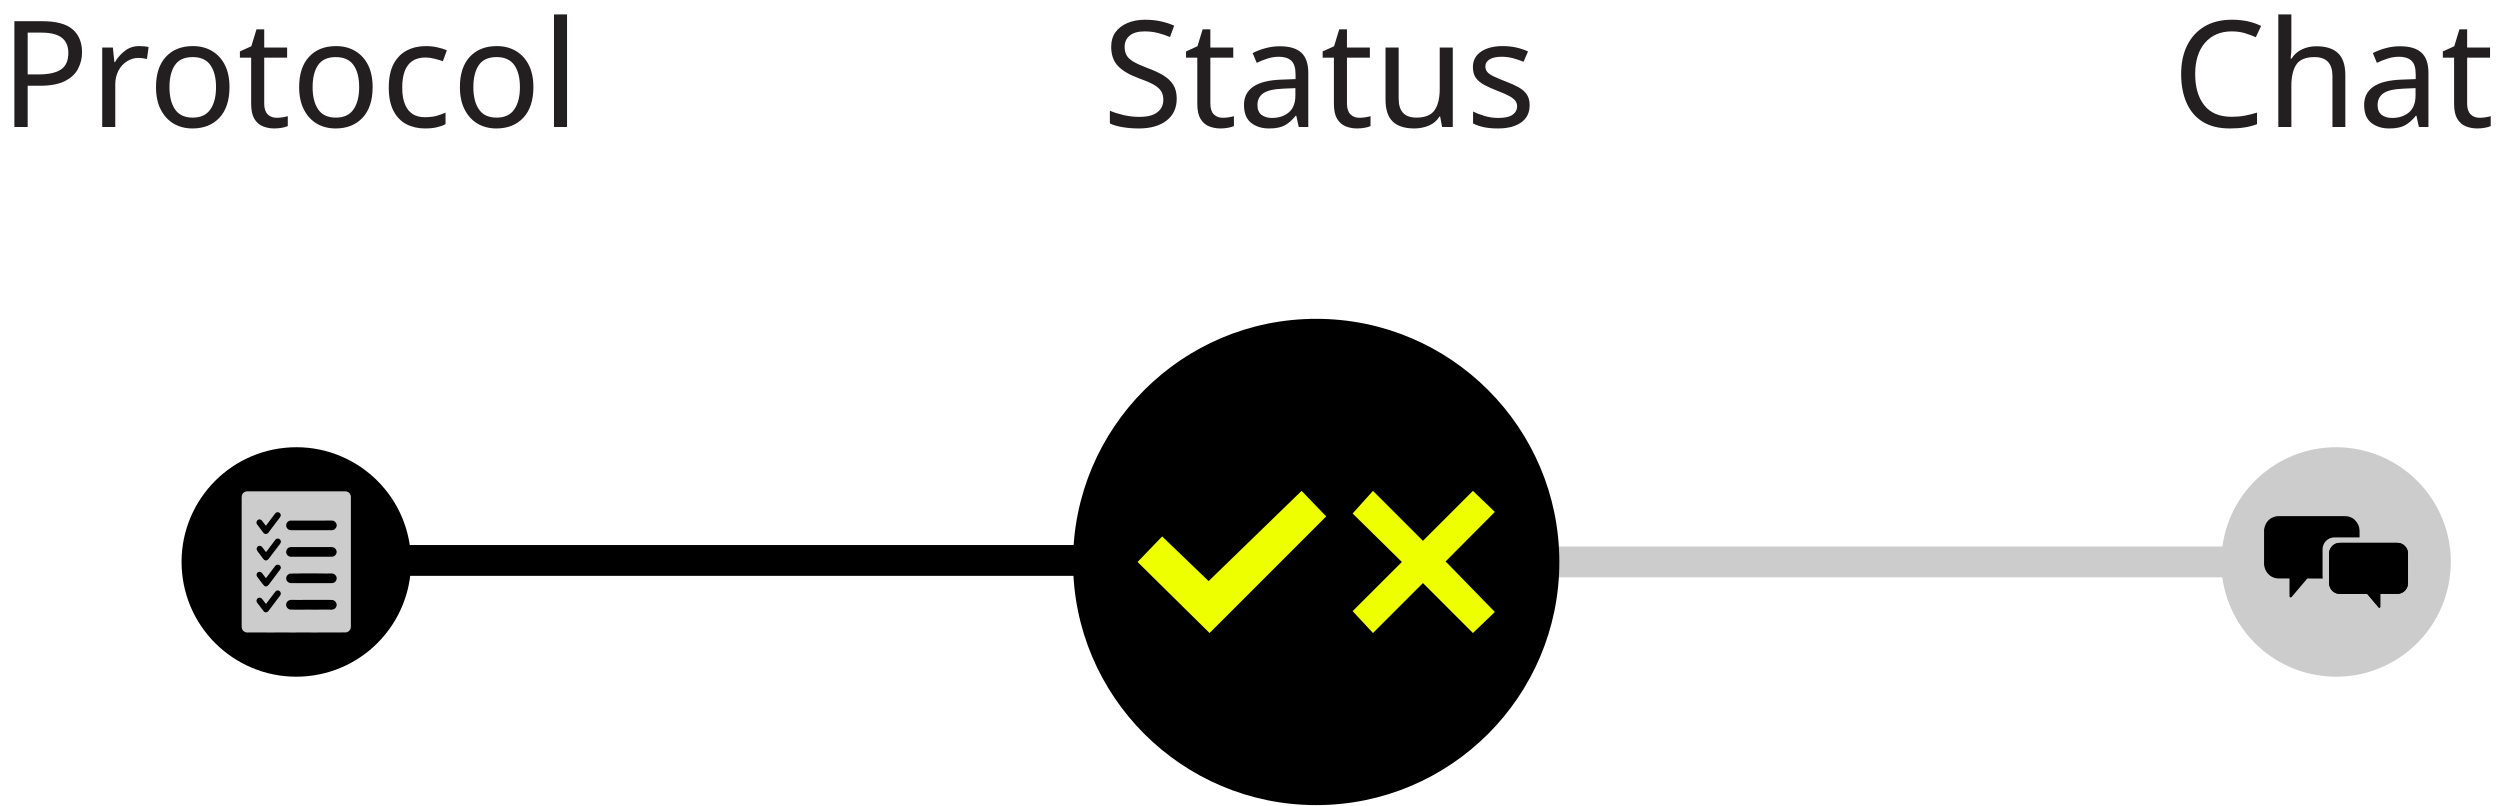
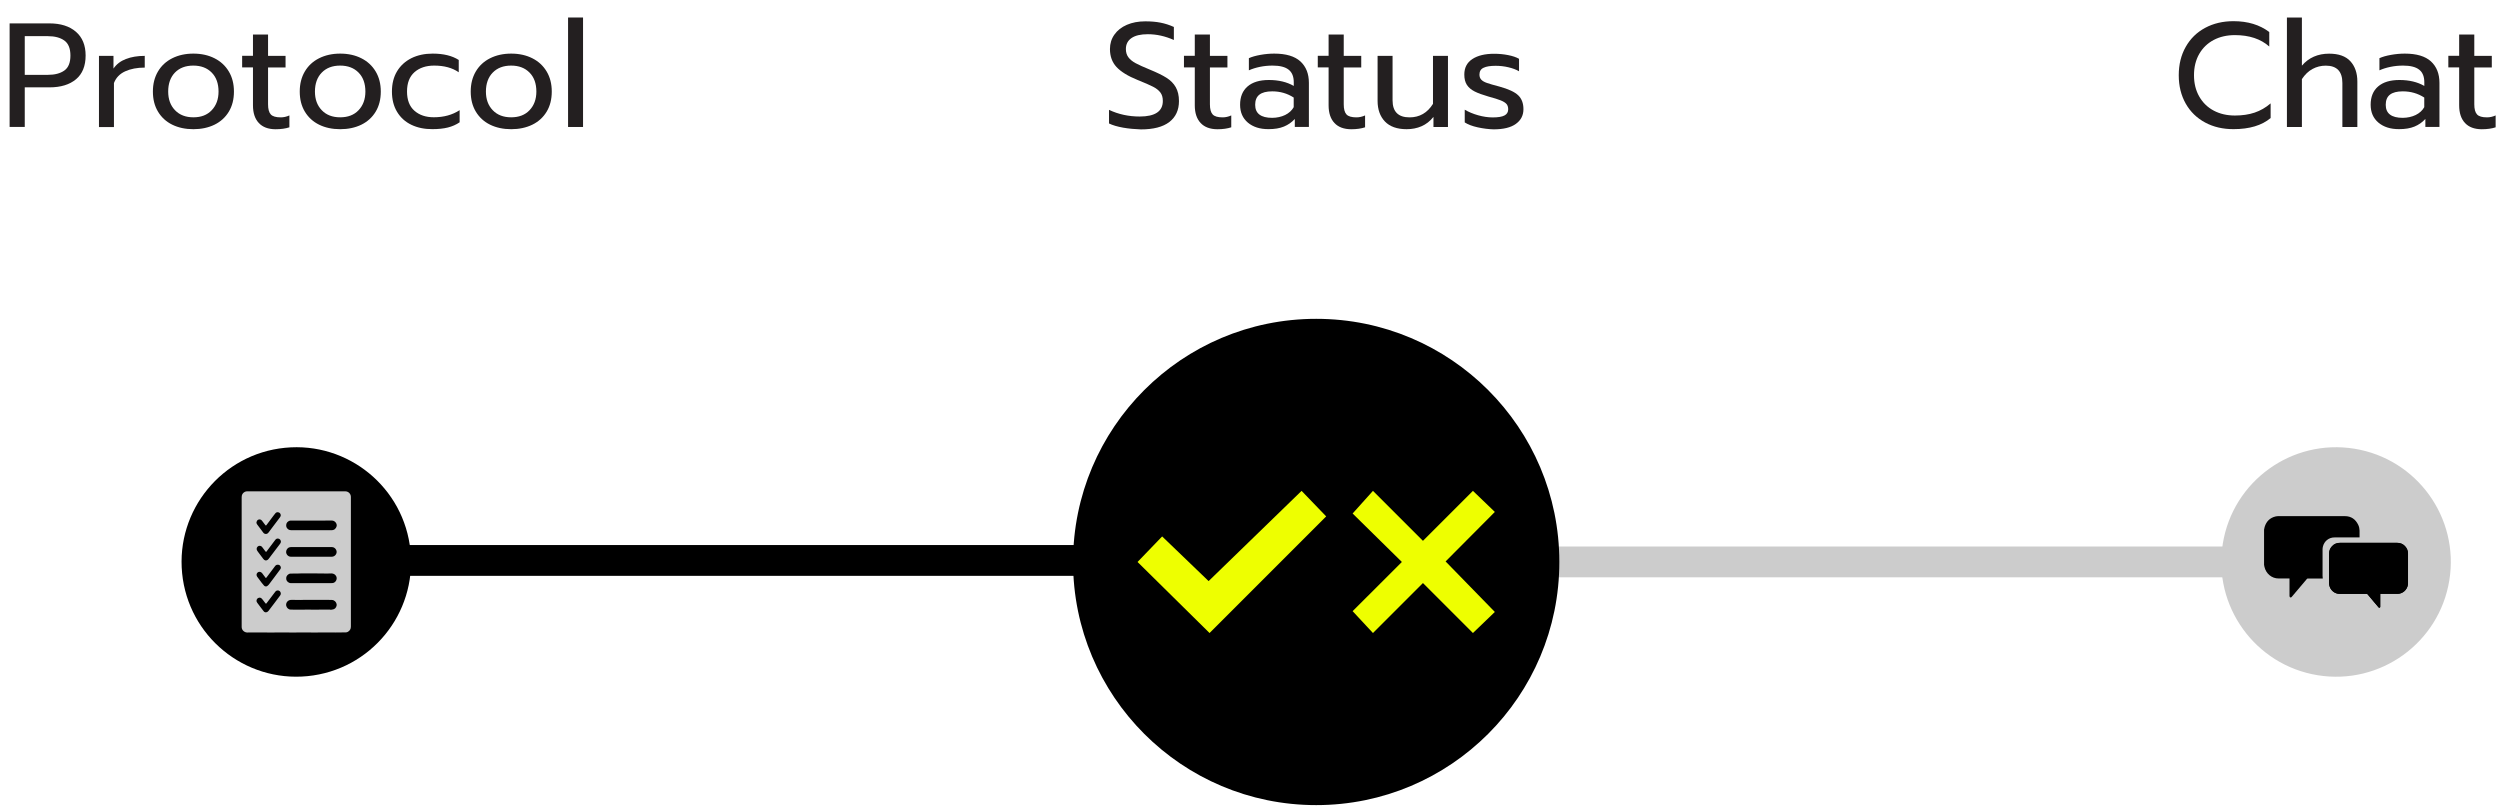
<svg xmlns="http://www.w3.org/2000/svg" version="1.1" id="Layer_1" x="0px" y="0px" viewBox="0 0 475.65 153.18" style="enable-background:new 0 0 475.65 153.18;" xml:space="preserve">
  <style type="text/css">
	.st0{fill:#CCCCCC;}
- 	.st1{fill:#231F20;}
- 	.st2{font-family:'Prompt-Regular';}
- 	.st3{font-size:28.191px;}
- 	.st4{fill:#EEFF00;}
+ 	.st1{enable-background:new    ;}
+ 	.st2{fill:#231F20;}
+ 	.st3{fill:#EEFF00;}
</style>
  <rect x="55.75" y="103.7" width="196.58" height="5.86" />
  <rect x="252.32" y="103.98" class="st0" width="191.72" height="5.86" />
  <ellipse transform="matrix(0.9951 -0.0985 0.0985 0.9951 -10.2615 6.0763)" cx="56.38" cy="106.92" rx="21.83" ry="21.83" />
-   <text transform="matrix(1 0 0 1 1.716614e-04 24.1591)" class="st1 st2 st3">Protocol</text>
+   <g class="st1">
+     <path class="st2" d="M1.83,4.45h7.58c2.12,0,3.8,0.53,5.03,1.59c1.23,1.06,1.85,2.57,1.85,4.52c0,1.99-0.61,3.5-1.83,4.52   s-2.9,1.54-5.05,1.54H4.71v7.53H1.83V4.45z M9.11,14.24c1.31,0,2.36-0.27,3.13-0.82c0.77-0.54,1.16-1.49,1.16-2.85   c0-1.35-0.39-2.31-1.16-2.86c-0.77-0.55-1.81-0.83-3.13-0.83h-4.4v7.36H9.11z" />
+     <path class="st2" d="M18.83,10.63h2.76v2.42c0.56-0.83,1.36-1.44,2.38-1.83c1.02-0.39,2.21-0.59,3.57-0.59v2.23   c-1.45,0-2.69,0.24-3.72,0.71c-1.03,0.47-1.75,1.21-2.14,2.23v8.37h-2.85V10.63z" />
+     <path class="st2" d="M32.77,23.72c-1.16-0.57-2.06-1.4-2.71-2.48c-0.65-1.08-0.97-2.35-0.97-3.82c0-1.45,0.32-2.72,0.96-3.81   c0.64-1.09,1.54-1.93,2.71-2.52c1.17-0.59,2.51-0.89,4.03-0.89s2.87,0.3,4.03,0.89c1.17,0.59,2.07,1.43,2.72,2.52   c0.65,1.09,0.97,2.36,0.97,3.81c0,1.47-0.32,2.74-0.97,3.82c-0.65,1.08-1.56,1.91-2.72,2.48c-1.17,0.57-2.51,0.86-4.03,0.86   S33.93,24.29,32.77,23.72z M40.28,20.97c0.86-0.9,1.3-2.09,1.3-3.55c0-1.52-0.43-2.73-1.3-3.61c-0.86-0.88-2.03-1.33-3.5-1.33   s-2.63,0.44-3.5,1.33C32.43,14.7,32,15.9,32,17.42c0,1.47,0.43,2.65,1.3,3.55c0.86,0.9,2.03,1.35,3.5,1.35S39.42,21.88,40.28,20.97   z" />
+     <path class="st2" d="M49.24,23.4c-0.74-0.79-1.11-1.91-1.11-3.36v-7.22h-2.06v-2.2h2.06V6.57H51v4.06h3.33v2.2H51v7.02   c0,0.9,0.17,1.54,0.52,1.92s0.98,0.56,1.9,0.56c0.54,0,1.09-0.12,1.64-0.37v2.26c-0.71,0.24-1.6,0.37-2.65,0.37   C51.03,24.58,49.98,24.19,49.24,23.4z" />
+     <path class="st2" d="M60.71,23.72c-1.16-0.57-2.06-1.4-2.71-2.48c-0.65-1.08-0.97-2.35-0.97-3.82c0-1.45,0.32-2.72,0.96-3.81   c0.64-1.09,1.54-1.93,2.71-2.52c1.17-0.59,2.51-0.89,4.03-0.89s2.87,0.3,4.03,0.89c1.17,0.59,2.07,1.43,2.72,2.52   c0.65,1.09,0.97,2.36,0.97,3.81c0,1.47-0.32,2.74-0.97,3.82c-0.65,1.08-1.56,1.91-2.72,2.48c-1.17,0.57-2.51,0.86-4.03,0.86   S61.86,24.29,60.71,23.72z M68.22,20.97c0.86-0.9,1.3-2.09,1.3-3.55c0-1.52-0.43-2.73-1.3-3.61c-0.86-0.88-2.03-1.33-3.5-1.33   s-2.63,0.44-3.5,1.33c-0.86,0.88-1.3,2.09-1.3,3.61c0,1.47,0.43,2.65,1.3,3.55c0.86,0.9,2.03,1.35,3.5,1.35   S67.36,21.88,68.22,20.97z" />
+     <path class="st2" d="M78.26,23.74c-1.17-0.56-2.07-1.39-2.72-2.47c-0.65-1.08-0.97-2.36-0.97-3.85s0.32-2.77,0.97-3.85   c0.65-1.08,1.56-1.91,2.73-2.5c1.17-0.58,2.52-0.87,4.05-0.87c2.07,0,3.72,0.41,4.96,1.21v2.34c-1.22-0.85-2.78-1.27-4.68-1.27   c-1.54,0-2.79,0.42-3.74,1.25c-0.95,0.84-1.42,2.06-1.42,3.68s0.47,2.84,1.41,3.66c0.94,0.83,2.17,1.24,3.69,1.24   c1.9,0,3.53-0.45,4.91-1.35v2.31c-0.66,0.45-1.41,0.78-2.24,0.99c-0.84,0.21-1.82,0.31-2.95,0.31   C80.76,24.58,79.42,24.3,78.26,23.74z" />
+     <path class="st2" d="M93.24,23.72c-1.16-0.57-2.06-1.4-2.71-2.48c-0.65-1.08-0.97-2.35-0.97-3.82c0-1.45,0.32-2.72,0.96-3.81   c0.64-1.09,1.54-1.93,2.71-2.52c1.17-0.59,2.51-0.89,4.03-0.89s2.87,0.3,4.03,0.89c1.17,0.59,2.07,1.43,2.72,2.52   c0.65,1.09,0.97,2.36,0.97,3.81c0,1.47-0.32,2.74-0.97,3.82c-0.65,1.08-1.56,1.91-2.72,2.48c-1.17,0.57-2.51,0.86-4.03,0.86   S94.4,24.29,93.24,23.72z M100.75,20.97c0.86-0.9,1.3-2.09,1.3-3.55c0-1.52-0.43-2.73-1.3-3.61c-0.86-0.88-2.03-1.33-3.5-1.33   s-2.63,0.44-3.5,1.33c-0.86,0.88-1.3,2.09-1.3,3.61c0,1.47,0.43,2.65,1.3,3.55c0.86,0.9,2.03,1.35,3.5,1.35   S99.89,21.88,100.75,20.97z" />
+     <path class="st2" d="M108.08,3.33h2.85v20.83h-2.85V3.33z" />
+   </g>
  <path class="st0" d="M66.76,94.53c-0.01-0.58-0.47-1.04-1.05-1.05H46.98c-0.14,0-0.29,0.05-0.42,0.11c-0.4,0.21-0.58,0.55-0.58,1  c0,2.38,0,4.77,0,7.15c0,5.09,0,10.17,0,15.26c0,0.77,0,1.53,0,2.3c0,0.61,0.54,1.04,1.06,1.04c0.64,0,1.28-0.01,1.92-0.01  c0.5,0,1,0,1.51,0c0.24,0,0.49,0.02,0.73,0.02c0.65,0,1.3-0.01,1.96-0.02c0.51,0,1.02,0,1.53,0c0.23,0,0.47,0.02,0.7,0.02  c0.64,0,1.27-0.01,1.91-0.02c0.51,0,1.01,0,1.52,0c0.25,0,0.49,0.02,0.74,0.02c0.59,0,1.17-0.01,1.76-0.02c0.62,0,1.24,0,1.86,0  c0.23,0,0.46,0.01,0.69,0.01c0.26,0,0.53-0.01,0.79-0.01c0.38,0,0.76,0,1.14-0.01c0.12,0,0.24-0.04,0.35-0.09  c0.4-0.21,0.61-0.55,0.61-1c0-4.11,0-8.21,0-12.32l0,0c0-3.54,0-7.08,0-10.63C66.76,95.7,66.77,95.12,66.76,94.53 M48.81,99.41  c0-0.25,0.15-0.47,0.36-0.55c0.24-0.09,0.5-0.02,0.67,0.2c0.21,0.26,0.4,0.53,0.6,0.79c0.14,0.18,0.16,0.19,0.29,0.01  c0.43-0.59,0.87-1.16,1.3-1.74c0.11-0.14,0.22-0.28,0.33-0.42c0.15-0.2,0.35-0.29,0.59-0.23c0.26,0.06,0.42,0.23,0.46,0.49  c0.03,0.17-0.03,0.32-0.14,0.46c-0.37,0.49-0.74,0.98-1.11,1.47c-0.34,0.45-0.68,0.91-1.02,1.36c-0.14,0.19-0.3,0.36-0.58,0.34  c-0.19-0.01-0.35-0.09-0.46-0.24c-0.4-0.53-0.8-1.05-1.19-1.59c-0.07-0.1-0.1-0.23-0.15-0.34C48.79,99.42,48.8,99.41,48.81,99.41   M53.32,113.27c-0.35,0.48-0.72,0.96-1.08,1.44c-0.38,0.5-0.76,1.01-1.15,1.51c-0.07,0.1-0.18,0.18-0.29,0.23  c-0.24,0.11-0.48,0.05-0.64-0.16c-0.21-0.27-0.42-0.54-0.62-0.81c-0.2-0.26-0.41-0.52-0.6-0.8c-0.07-0.1-0.11-0.24-0.16-0.36  c0.01,0,0.02-0.01,0.03-0.01c0-0.25,0.13-0.45,0.33-0.54c0.26-0.11,0.48-0.07,0.67,0.13c0.07,0.08,0.14,0.17,0.21,0.25  c0.16,0.21,0.32,0.42,0.49,0.64c0.08,0.1,0.11,0.11,0.19,0c0.22-0.29,0.45-0.59,0.67-0.88c0.34-0.45,0.68-0.9,1.02-1.35  c0.2-0.26,0.55-0.3,0.81-0.11C53.45,112.66,53.51,113.01,53.32,113.27 M53.32,108.32c-0.38,0.52-0.77,1.04-1.16,1.56  c-0.33,0.44-0.66,0.89-1,1.33c-0.09,0.12-0.22,0.22-0.35,0.31c-0.05,0.04-0.14,0.04-0.2,0.06c-0.15,0-0.28-0.06-0.37-0.16  c-0.16-0.17-0.31-0.36-0.45-0.54c-0.29-0.38-0.57-0.76-0.85-1.14c-0.15-0.2-0.17-0.5-0.04-0.68c0.16-0.23,0.41-0.33,0.67-0.23  c0.11,0.04,0.22,0.13,0.3,0.22c0.19,0.23,0.36,0.48,0.54,0.72c0.02,0.02,0.03,0.05,0.05,0.07c0.13,0.17,0.14,0.17,0.27,0  c0.54-0.72,1.09-1.43,1.62-2.15c0.17-0.23,0.4-0.28,0.66-0.23c0.22,0.05,0.36,0.21,0.41,0.44C53.46,108.05,53.42,108.2,53.32,108.32   M53.29,103.46c-0.74,0.97-1.47,1.94-2.21,2.91c-0.21,0.27-0.55,0.34-0.8,0.16c-0.08-0.06-0.14-0.13-0.2-0.21  c-0.34-0.45-0.69-0.9-1.02-1.36c-0.12-0.16-0.23-0.32-0.23-0.55c-0.01-0.3,0.31-0.6,0.57-0.56c0.24-0.01,0.4,0.12,0.53,0.3  c0.2,0.27,0.4,0.53,0.6,0.79c0.08,0.1,0.1,0.09,0.18-0.01c0.41-0.55,0.83-1.1,1.24-1.65c0.14-0.19,0.28-0.38,0.43-0.57  c0.15-0.2,0.36-0.29,0.6-0.23c0.26,0.06,0.41,0.24,0.46,0.5C53.46,103.17,53.39,103.32,53.29,103.46 M54.45,99.88  c0.03-0.41,0.28-0.68,0.67-0.81c0.09-0.03,0.18-0.02,0.28-0.02c1.29,0,2.58,0,3.87,0c1.28,0,2.57,0.01,3.85-0.01  c0.45-0.01,0.87,0.35,0.94,0.81c0.06,0.37-0.23,0.84-0.6,0.96c-0.12,0.04-0.25,0.07-0.38,0.07c-2.53,0-5.07,0-7.6,0  c-0.22,0-0.43-0.03-0.61-0.15C54.56,100.52,54.42,100.23,54.45,99.88 M55.02,104.15c0.11-0.04,0.24-0.06,0.35-0.06  c1.3,0,2.59,0,3.89,0l0,0c1.3,0,2.59,0.01,3.89,0c0.55,0,0.92,0.52,0.9,0.95c-0.02,0.47-0.43,0.88-0.91,0.88c-2.42,0-4.85,0-7.27,0  c-0.18,0-0.36-0.01-0.53,0c-0.39,0.02-0.84-0.31-0.9-0.82C54.4,104.72,54.64,104.28,55.02,104.15 M63.2,110.94  c-0.84,0.01-1.68,0.01-2.52,0.01c-0.49,0-0.97,0-1.46,0l0,0c-1.28,0-2.55-0.01-3.83,0c-0.48,0.01-0.84-0.35-0.91-0.66  c-0.11-0.46,0.07-0.86,0.49-1.08c0.09-0.04,0.19-0.08,0.29-0.08c0.45-0.01,0.89-0.01,1.34-0.01c0.21,0,0.41-0.01,0.62-0.02  c0.62,0,1.25,0,1.87,0c0.38,0,0.76,0,1.14,0c0.67,0,1.34,0.02,2.02,0.02c0.27,0,0.54-0.02,0.81-0.02c0.39,0.01,0.7,0.17,0.9,0.52  C64.26,110.19,63.84,110.93,63.2,110.94 M63.53,115.9c-0.21,0.08-0.44,0.09-0.66,0.13c0-0.02,0-0.03-0.01-0.05  c-0.59,0-1.17,0-1.76,0c-0.31,0-0.62,0.02-0.94,0.02c-0.62,0-1.24-0.01-1.86-0.02c-0.23,0-0.46,0.02-0.69,0.02c-0.47,0-0.93,0-1.4,0  c-0.3,0-0.6-0.02-0.9-0.02c-0.4,0.01-0.74-0.32-0.84-0.68c-0.15-0.53,0.22-1.07,0.76-1.15c0.09-0.01,0.18-0.03,0.27-0.02  c0.56,0,1.12,0.01,1.69,0.02c0.21,0,0.43-0.02,0.64-0.02c0.57,0,1.15,0,1.72,0h1.21c0.53,0,1.05,0,1.58,0  c0.28,0,0.56,0.01,0.84,0.02c0.42,0.02,0.78,0.36,0.87,0.79C64.12,115.3,63.88,115.76,63.53,115.9" />
  <circle cx="250.42" cy="106.92" r="46.26" />
-   <text transform="matrix(1 0 0 1 209.7265 24.1591)" class="st1 st2 st3">Status</text>
+   <g class="st1">
+     <path class="st2" d="M213.69,24.29c-1.1-0.2-2-0.46-2.69-0.8v-2.59c1.8,0.85,3.75,1.27,5.84,1.27c2.93,0,4.4-0.99,4.4-2.96   c0-0.68-0.16-1.22-0.48-1.63c-0.32-0.41-0.78-0.78-1.38-1.08c-0.6-0.31-1.58-0.74-2.93-1.28c-1.86-0.75-3.2-1.58-4.03-2.48   c-0.83-0.9-1.24-2.04-1.24-3.41c0-1.03,0.28-1.95,0.85-2.75c0.56-0.8,1.35-1.42,2.37-1.86c1.02-0.44,2.18-0.66,3.5-0.66   c1.07,0,2.04,0.08,2.9,0.25c0.86,0.17,1.71,0.44,2.54,0.82v2.48c-1.63-0.73-3.29-1.1-4.96-1.1c-1.35,0-2.39,0.24-3.1,0.73   c-0.71,0.49-1.07,1.18-1.07,2.09c0,0.62,0.16,1.14,0.47,1.56s0.77,0.8,1.38,1.13c0.61,0.33,1.52,0.74,2.72,1.23   c1.33,0.55,2.39,1.06,3.16,1.55c0.77,0.49,1.36,1.08,1.76,1.79c0.4,0.71,0.61,1.58,0.61,2.64c0,1.71-0.61,3.04-1.83,3.98   c-1.22,0.94-3.03,1.41-5.41,1.41C215.9,24.58,214.79,24.48,213.69,24.29z" />
+     <path class="st2" d="M228.43,23.4c-0.74-0.79-1.11-1.91-1.11-3.36v-7.22h-2.06v-2.2h2.06V6.57h2.88v4.06h3.33v2.2h-3.33v7.02   c0,0.9,0.17,1.54,0.52,1.92s0.98,0.56,1.9,0.56c0.54,0,1.09-0.12,1.64-0.37v2.26c-0.71,0.24-1.6,0.37-2.65,0.37   C230.23,24.58,229.17,24.19,228.43,23.4z" />
+     <path class="st2" d="M237.42,23.33c-0.99-0.84-1.48-1.97-1.48-3.4c0-1.5,0.47-2.66,1.42-3.48c0.95-0.82,2.3-1.23,4.05-1.23   c1.86,0,3.44,0.38,4.74,1.13v-0.71c0-1.07-0.32-1.87-0.97-2.38c-0.65-0.52-1.67-0.78-3.06-0.78c-0.83,0-1.63,0.08-2.41,0.24   c-0.78,0.16-1.48,0.38-2.1,0.66v-2.31c0.56-0.26,1.3-0.47,2.2-0.63c0.9-0.16,1.78-0.24,2.62-0.24c2.24,0,3.89,0.49,4.98,1.48   c1.08,0.99,1.62,2.35,1.62,4.1v8.37h-2.68v-1.52c-0.58,0.64-1.27,1.12-2.07,1.45c-0.8,0.33-1.77,0.49-2.92,0.49   C239.72,24.58,238.41,24.16,237.42,23.33z M244.51,21.88c0.73-0.36,1.28-0.86,1.63-1.49v-1.83c-1.22-0.79-2.58-1.18-4.09-1.18   c-1.09,0-1.9,0.21-2.44,0.63s-0.8,1.07-0.8,1.93c0,1.65,1.08,2.48,3.24,2.48C242.96,22.41,243.78,22.23,244.51,21.88z" />
+     <path class="st2" d="M253.89,23.4c-0.74-0.79-1.11-1.91-1.11-3.36v-7.22h-2.06v-2.2h2.06V6.57h2.88v4.06h3.33v2.2h-3.33v7.02   c0,0.9,0.17,1.54,0.52,1.92s0.98,0.56,1.9,0.56c0.54,0,1.09-0.12,1.64-0.37v2.26c-0.71,0.24-1.6,0.37-2.65,0.37   C255.69,24.58,254.63,24.19,253.89,23.4z" />
+     <path class="st2" d="M263.5,23.12c-0.93-0.98-1.4-2.28-1.4-3.92v-8.57h2.85v8.46c0,2.16,1.08,3.24,3.24,3.24   c1.9,0,3.38-0.86,4.45-2.57v-9.13h2.85v13.53h-2.76v-1.92c-0.64,0.81-1.4,1.4-2.27,1.78c-0.87,0.38-1.82,0.56-2.83,0.56   C265.81,24.58,264.43,24.09,263.5,23.12z" />
+     <path class="st2" d="M281.16,24.23c-1.05-0.23-1.88-0.55-2.48-0.94v-2.42c0.73,0.43,1.58,0.79,2.54,1.06   c0.96,0.27,1.89,0.41,2.79,0.41c1.02,0,1.76-0.12,2.23-0.37c0.47-0.24,0.71-0.64,0.71-1.18c0-0.41-0.11-0.75-0.32-1   c-0.22-0.25-0.58-0.48-1.1-0.69c-0.52-0.21-1.29-0.45-2.33-0.73c-1.11-0.32-1.99-0.64-2.64-0.97c-0.65-0.33-1.14-0.75-1.47-1.25   c-0.33-0.51-0.49-1.17-0.49-1.97c0-1.3,0.51-2.28,1.54-2.95c1.02-0.67,2.4-1,4.13-1c0.9,0,1.79,0.08,2.65,0.25   c0.86,0.17,1.56,0.4,2.09,0.71v2.37c-0.54-0.32-1.22-0.57-2.02-0.76c-0.8-0.19-1.61-0.28-2.44-0.28c-1,0-1.76,0.12-2.28,0.37   c-0.53,0.24-0.79,0.68-0.79,1.3c0,0.39,0.11,0.71,0.34,0.96c0.23,0.25,0.59,0.46,1.08,0.63s1.29,0.41,2.38,0.69   c1.71,0.47,2.9,1.02,3.57,1.66c0.67,0.64,1,1.52,1,2.65c0,1.17-0.48,2.1-1.44,2.79c-0.96,0.7-2.38,1.04-4.26,1.04   C283.21,24.58,282.21,24.46,281.16,24.23z" />
+   </g>
  <g>
    <g>
-       <polygon class="st4" points="221.11,102.06 229.95,110.56 247.64,93.39 252.32,98.25 230.13,120.44 216.43,106.92   " />
-       <polygon class="st4" points="261.22,93.39 270.73,102.9 280.24,93.39 284.41,97.4 275.04,106.82 284.41,116.43 280.24,120.44     270.73,110.93 261.22,120.44 257.35,116.28 266.72,106.92 257.35,97.7   " />
+       <polygon class="st3" points="221.11,102.06 229.95,110.56 247.64,93.39 252.32,98.25 230.13,120.44 216.43,106.92   " />
+       <polygon class="st3" points="261.22,93.39 270.73,102.9 280.24,93.39 284.41,97.4 275.04,106.82 284.41,116.43 280.24,120.44     270.73,110.93 261.22,120.44 257.35,116.28 266.72,106.92 257.35,97.7   " />
    </g>
  </g>
  <ellipse transform="matrix(0.1602 -0.9871 0.9871 0.1602 267.7186 528.5098)" class="st0" cx="444.45" cy="106.92" rx="21.83" ry="21.83" />
-   <text transform="matrix(1 0 0 1 413.2657 24.1591)" class="st1 st2 st3">Chat</text>
+   <g class="st1">
+     <path class="st2" d="M419.55,23.31c-1.58-0.85-2.81-2.04-3.69-3.59c-0.88-1.55-1.33-3.35-1.33-5.4c0-2.05,0.44-3.85,1.33-5.41   c0.88-1.56,2.11-2.76,3.69-3.61c1.58-0.85,3.38-1.27,5.41-1.27c2.71,0,4.97,0.69,6.79,2.06v2.76c-1.63-1.45-3.82-2.17-6.54-2.17   c-1.52,0-2.87,0.31-4.04,0.93c-1.17,0.62-2.09,1.51-2.75,2.66c-0.66,1.16-0.99,2.5-0.99,4.04s0.33,2.89,1,4.06   c0.67,1.17,1.59,2.06,2.76,2.68c1.17,0.62,2.51,0.93,4.02,0.93c1.39,0,2.64-0.18,3.74-0.55c1.1-0.37,2.12-0.95,3.06-1.76v2.79   c-1.69,1.41-4.04,2.11-7.05,2.11C422.94,24.58,421.13,24.16,419.55,23.31z" />
+     <path class="st2" d="M435.11,3.33h2.85v9.16c1.3-1.52,3.03-2.28,5.19-2.28c1.8,0,3.15,0.48,4.03,1.44   c0.88,0.96,1.33,2.25,1.33,3.86v8.65h-2.85v-8.37c0-2.2-1.05-3.3-3.16-3.3c-0.9,0-1.74,0.21-2.52,0.63   c-0.78,0.42-1.45,1.07-2.02,1.93v9.11h-2.85V3.33z" />
+     <path class="st2" d="M452.52,23.33c-0.99-0.84-1.48-1.97-1.48-3.4c0-1.5,0.47-2.66,1.42-3.48s2.3-1.23,4.05-1.23   c1.86,0,3.44,0.38,4.74,1.13v-0.71c0-1.07-0.32-1.87-0.97-2.38c-0.65-0.52-1.67-0.78-3.06-0.78c-0.83,0-1.63,0.08-2.41,0.24   c-0.78,0.16-1.48,0.38-2.1,0.66v-2.31c0.56-0.26,1.3-0.47,2.2-0.63c0.9-0.16,1.78-0.24,2.62-0.24c2.24,0,3.89,0.49,4.98,1.48   c1.08,0.99,1.62,2.35,1.62,4.1v8.37h-2.68v-1.52c-0.58,0.64-1.27,1.12-2.07,1.45c-0.8,0.33-1.77,0.49-2.92,0.49   C454.82,24.58,453.51,24.16,452.52,23.33z M459.61,21.88c0.73-0.36,1.28-0.86,1.63-1.49v-1.83c-1.22-0.79-2.58-1.18-4.09-1.18   c-1.09,0-1.9,0.21-2.44,0.63c-0.54,0.42-0.8,1.07-0.8,1.93c0,1.65,1.08,2.48,3.24,2.48C458.06,22.41,458.88,22.23,459.61,21.88z" />
+     <path class="st2" d="M468.99,23.4c-0.74-0.79-1.11-1.91-1.11-3.36v-7.22h-2.06v-2.2h2.06V6.57h2.88v4.06h3.33v2.2h-3.33v7.02   c0,0.9,0.17,1.54,0.52,1.92s0.98,0.56,1.9,0.56c0.54,0,1.09-0.12,1.64-0.37v2.26c-0.71,0.24-1.6,0.37-2.65,0.37   C470.78,24.58,469.73,24.19,468.99,23.4z" />
+   </g>
  <g>
    <g>
      <g>
        <path d="M452.86,112.99H453c1.05,0,2.1,0,3.16,0c0.12,0,0.24-0.01,0.35-0.03c0.95-0.19,1.64-1.03,1.64-2c0-1.88,0-3.76,0-5.64     c0-0.54-0.2-1.01-0.57-1.4c-0.41-0.44-0.91-0.63-1.51-0.63c-1.19,0-2.38,0-3.56,0c-2.43,0-4.85,0-7.28,0     c-0.6,0-1.11,0.19-1.52,0.63c-0.38,0.4-0.57,0.88-0.58,1.43c-0.01,1.87,0,3.73,0,5.6c0,0.12,0.02,0.25,0.04,0.37     c0.18,0.97,1.02,1.69,1.99,1.68c1.71-0.01,3.42,0,5.13,0c0.07,0,0.12,0.02,0.17,0.08c0.38,0.46,0.77,0.91,1.15,1.37     c0.31,0.37,0.63,0.74,0.94,1.11c0.05,0.06,0.11,0.1,0.2,0.07c0.08-0.03,0.12-0.09,0.12-0.18c0-0.03,0-0.05,0-0.07v-1.58v-0.81     H452.86z" />
        <path d="M430.76,100.77c0.04-0.17,0.06-0.34,0.11-0.51c0.32-1.05,1-1.74,2.08-2c0.2-0.05,0.41-0.06,0.61-0.06     c4.19,0,8.38-0.01,12.57,0c1.22,0,2.05,0.61,2.56,1.69c0.16,0.34,0.23,0.69,0.24,1.07c0,0.42,0,0.85,0,1.29h-0.13     c-1.54,0-3.08,0.01-4.62,0c-1.15-0.01-1.98,0.77-2.21,1.7c-0.05,0.18-0.08,0.37-0.08,0.56c-0.01,1.68,0,3.36,0,5.04     c0,0.17,0.03,0.34,0.04,0.52h-0.11c-0.91,0-1.82,0-2.73,0c-0.08,0-0.13,0.02-0.18,0.08c-0.95,1.13-1.9,2.26-2.86,3.38     c-0.07,0.08-0.13,0.17-0.26,0.14s-0.19-0.12-0.19-0.28c0-1.06,0-2.13,0-3.19v-0.14h-0.13c-0.64,0-1.28-0.01-1.92,0     c-1.33,0.02-2.44-0.94-2.72-2.23c-0.03-0.12-0.04-0.24-0.07-0.36L430.76,100.77L430.76,100.77z" />
        <path d="M452.86,112.99v0.79v1.58c0,0.02,0,0.05,0,0.07c0,0.09-0.04,0.15-0.12,0.18s-0.14-0.01-0.2-0.07     c-0.31-0.37-0.63-0.74-0.94-1.11c-0.38-0.45-0.77-0.91-1.15-1.37c-0.05-0.06-0.1-0.08-0.17-0.08c-1.71,0-3.42-0.01-5.13,0     c-0.97,0.01-1.81-0.72-1.99-1.68c-0.02-0.12-0.04-0.25-0.04-0.37c0-1.87-0.01-3.73,0-5.6c0-0.55,0.2-1.03,0.58-1.43     c0.41-0.44,0.93-0.63,1.52-0.63c2.43,0,4.85,0,7.28,0c1.19,0,2.38,0,3.56,0c0.6,0,1.1,0.2,1.51,0.63     c0.37,0.39,0.57,0.87,0.57,1.4c0.01,1.88,0,3.76,0,5.64c0,0.97-0.7,1.81-1.64,2c-0.11,0.02-0.23,0.03-0.35,0.03     c-1.05,0-2.1,0-3.16,0h-0.13V112.99z" />
      </g>
    </g>
  </g>
</svg>
